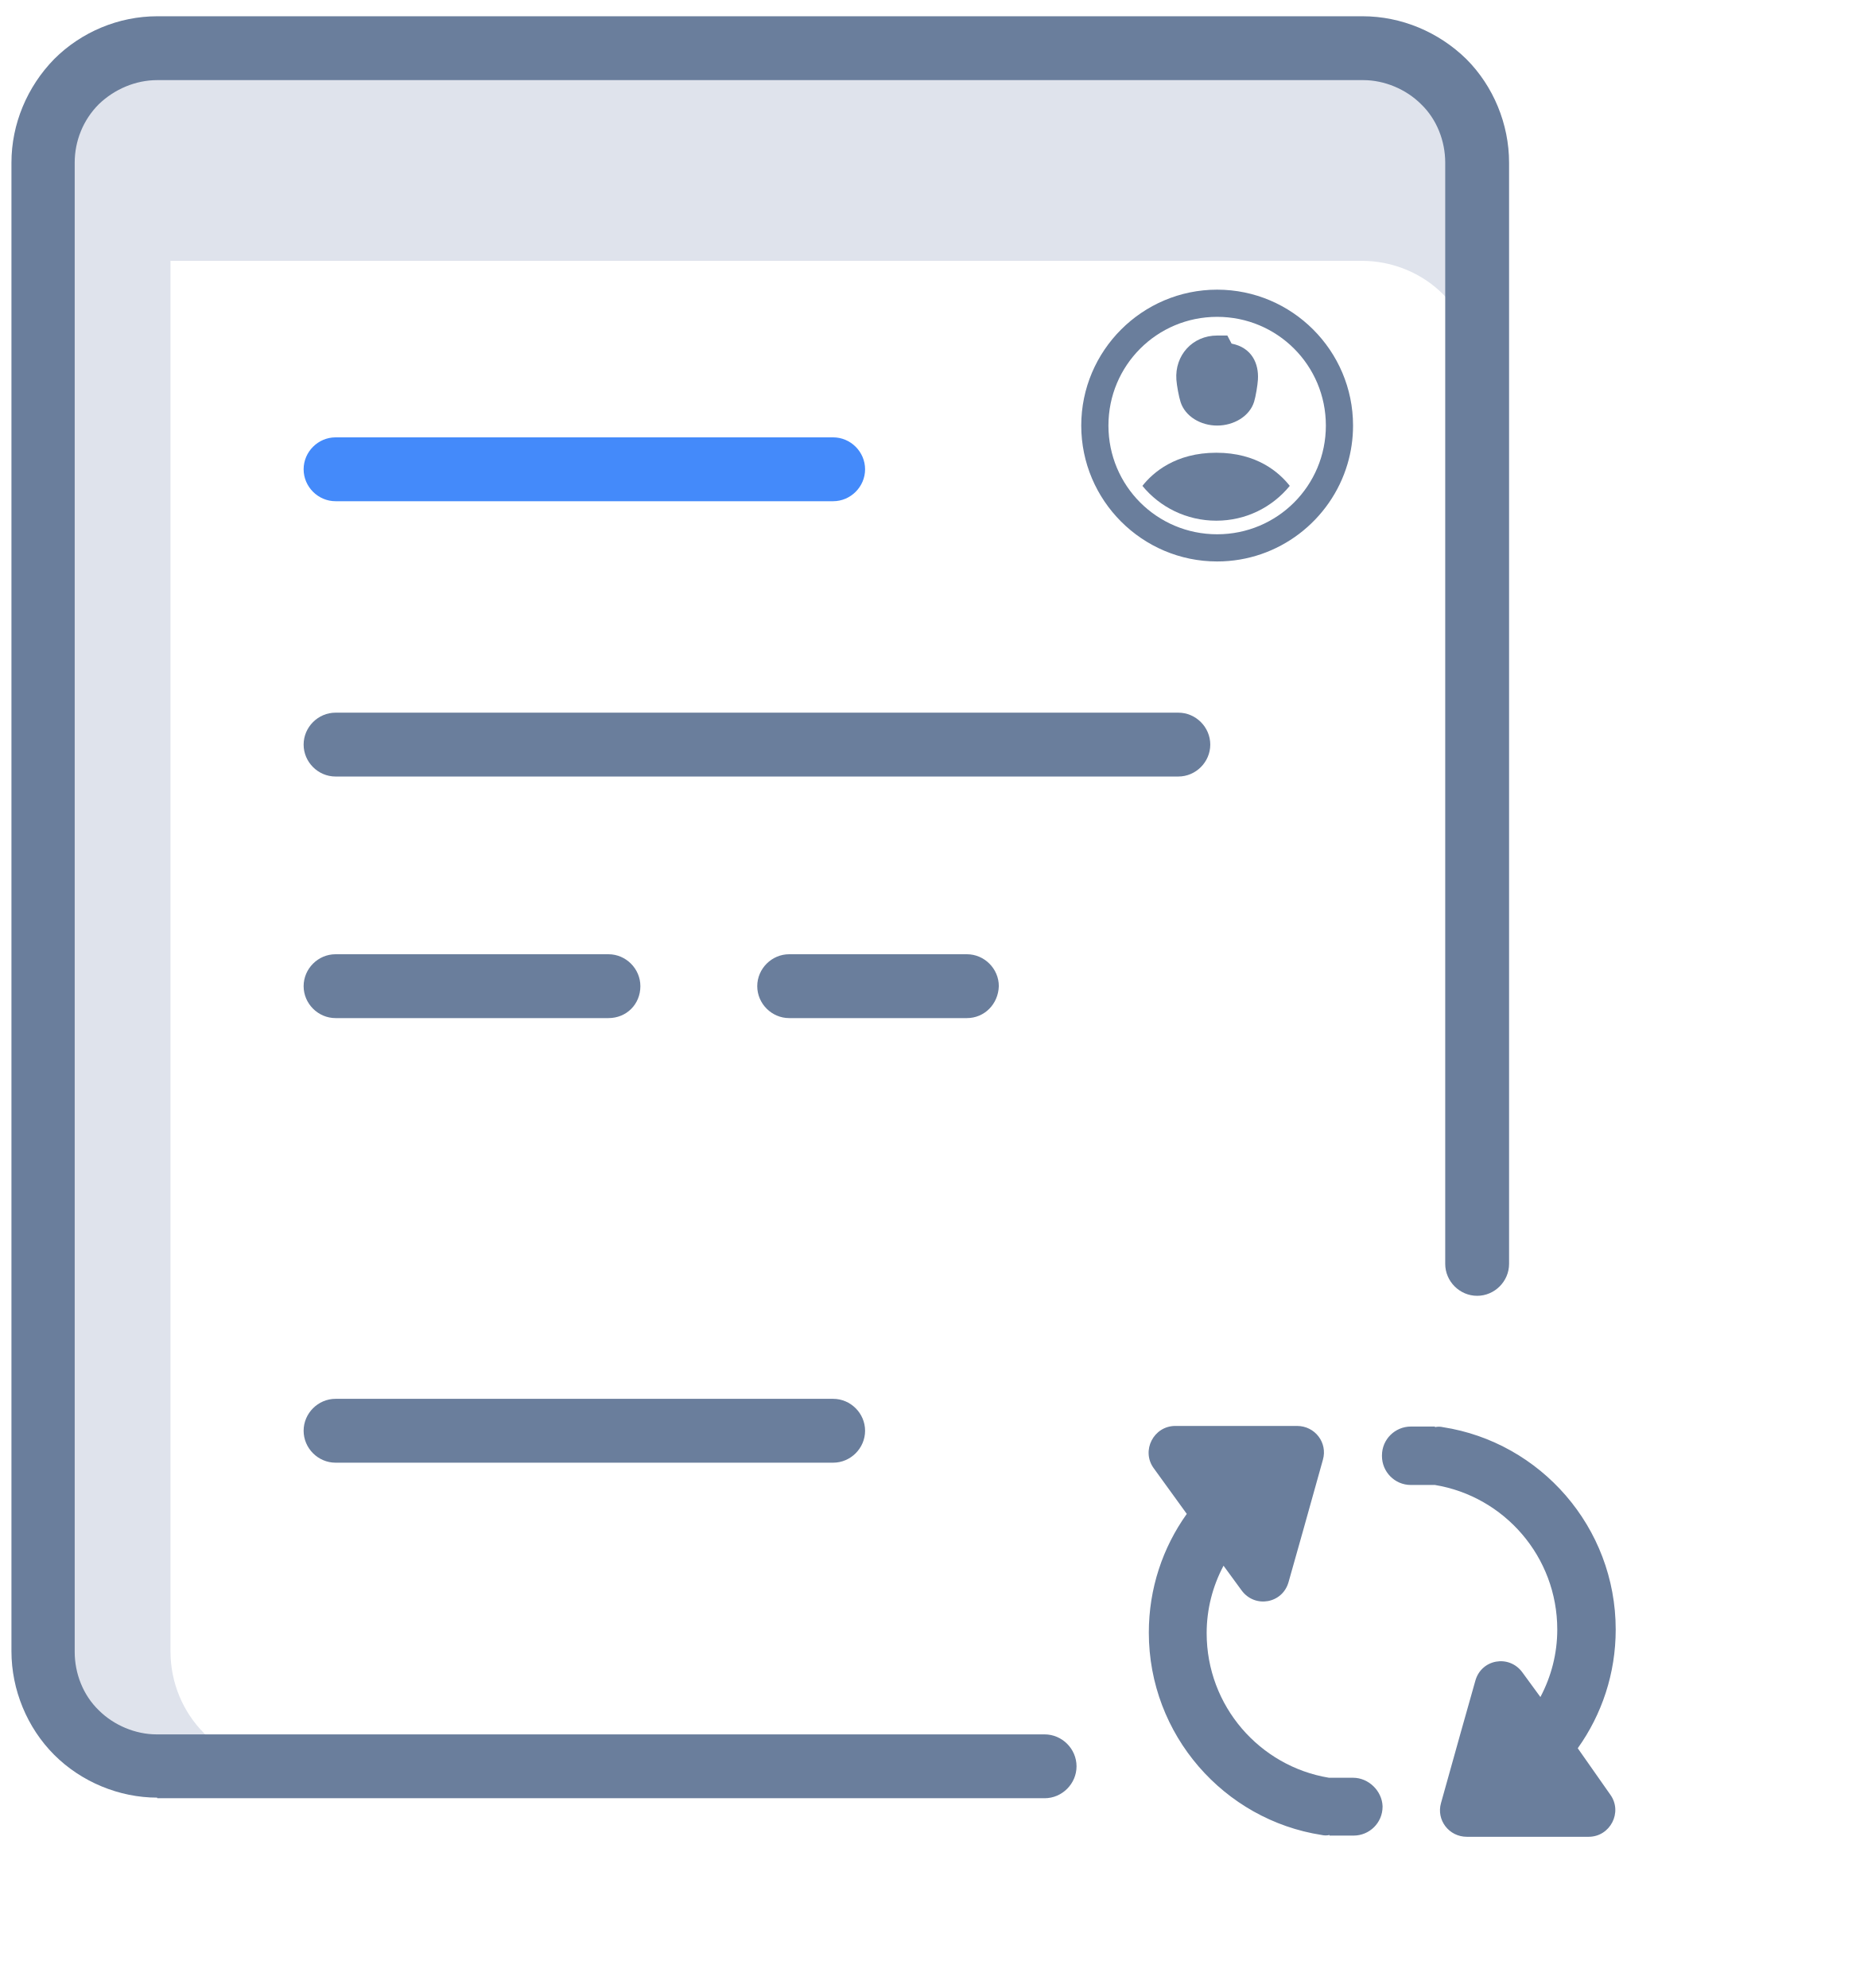
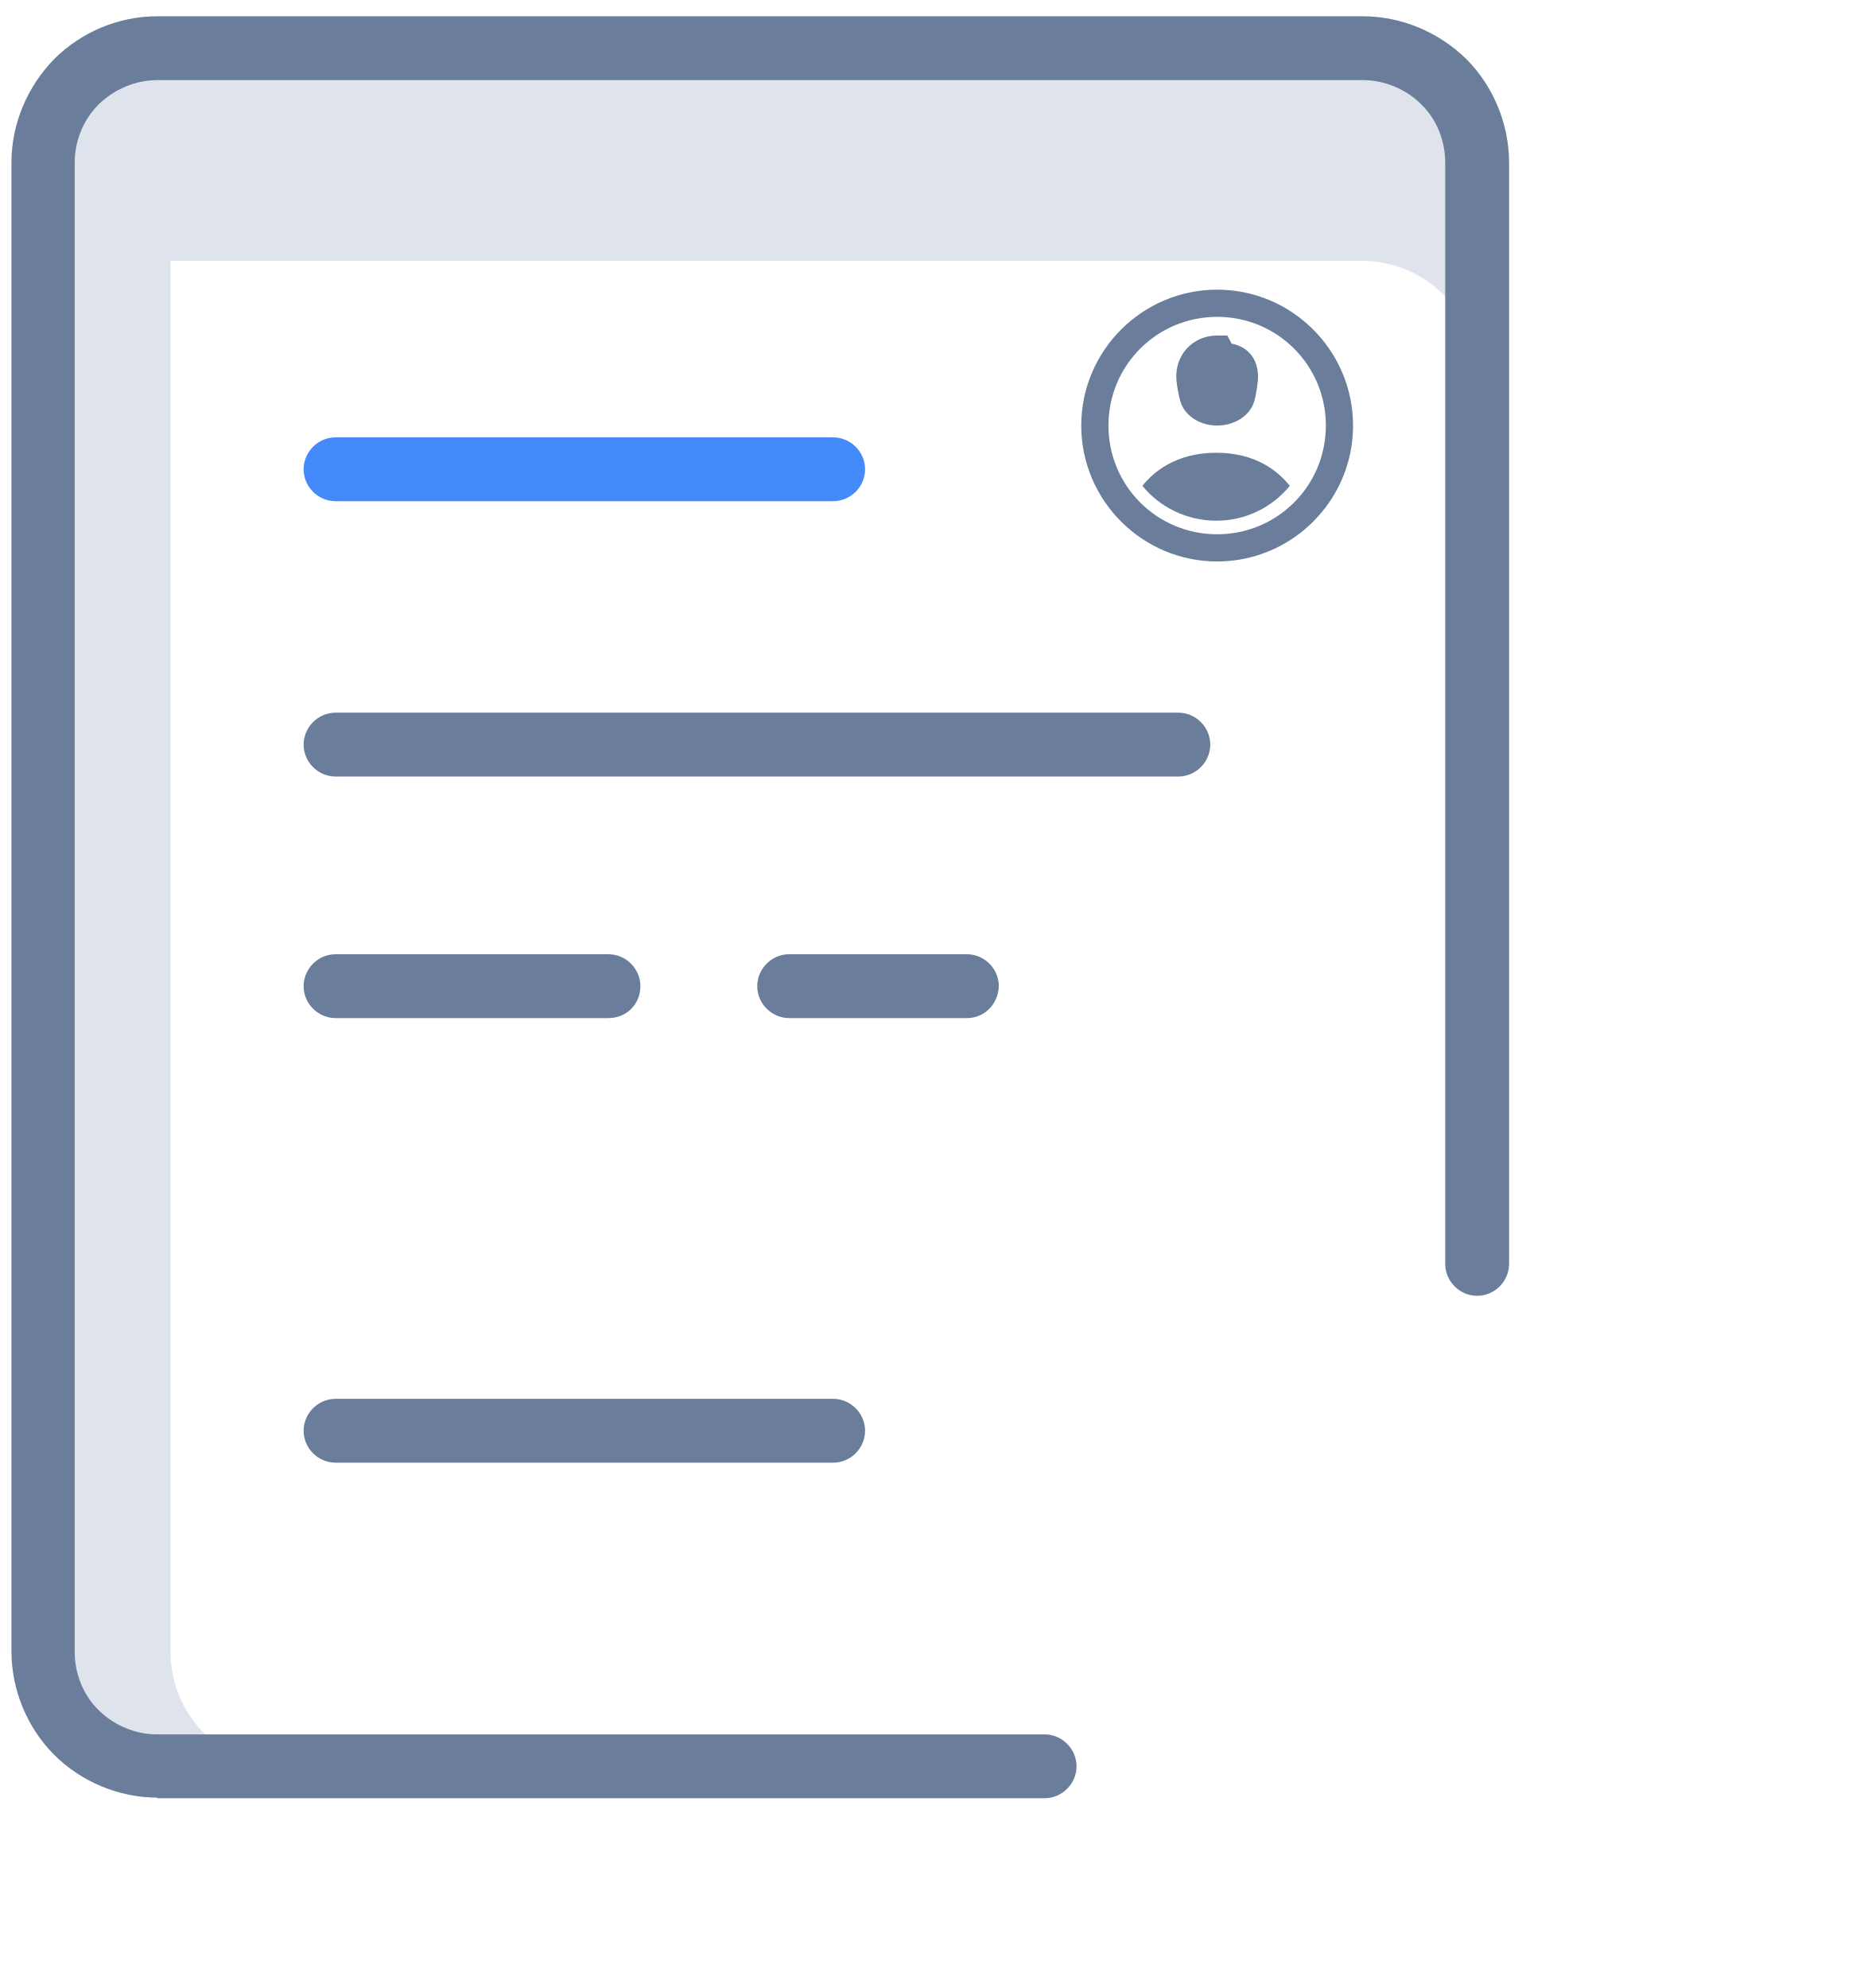
- <svg xmlns="http://www.w3.org/2000/svg" style="isolation:isolate" viewBox="0 0 308 330" width="308" height="330">
+ <svg xmlns="http://www.w3.org/2000/svg" style="isolation:isolate" viewBox="0 0 308 330" width="308pt" height="330pt">
  <defs>
-     <clipPath id="_clipPath_XdGpyBkiOIEC9VHse3OhjpS79xyxcUoL">
+     <clipPath id="_clipPath_YxeNzk5WALwj97B9kafF7nyV5QD9owrj">
      <rect width="308" height="330" />
    </clipPath>
  </defs>
-   <g clip-path="url(#_clipPath_XdGpyBkiOIEC9VHse3OhjpS79xyxcUoL)">
+   <g clip-path="url(#_clipPath_YxeNzk5WALwj97B9kafF7nyV5QD9owrj)">
    <g>
      <path d=" M 28.3 274.1 L 28.3 27 C 28.3 22 30.3 17.1 33.8 13.6 C 37.4 10 42.2 8 47.3 8 L 26.2 8 C 21.2 8 16.3 10 12.8 13.5 C 9.1 17.1 7.2 21.9 7.2 27 L 7.2 274.5 C 7.2 279.5 9.2 284.4 12.7 287.9 C 16.3 291.5 21.1 293.5 26.1 293.4 L 47.2 293.4 C 36.7 293.2 28.3 284.7 28.3 274.1 Z " fill="rgb(223,227,236)" />
    </g>
    <g>
-       <path d=" M 225.8 8 L 26.2 8 C 21.2 8 16.3 10 12.8 13.5 C 9.1 17.1 7.2 21.9 7.2 27 L 7.2 62.2 C 7.2 57.2 9.2 52.3 12.7 48.8 C 16.3 45.2 21.1 43.2 26.1 43.3 L 226.1 43.3 C 231.1 43.3 236 45.3 239.5 48.8 C 243.1 52.4 245.1 57.2 245 62.2 L 245 27 C 244.9 16.5 236.4 8.1 225.8 8 L 225.8 8 L 225.8 8 Z " fill="rgb(223,227,236)" />
+       <path d=" M 225.8 8 L 26.2 8 C 21.2 8 16.3 10 12.8 13.5 C 9.1 17.1 7.2 21.9 7.2 27 L 7.2 62.2 C 7.2 57.2 9.2 52.3 12.7 48.8 C 16.3 45.2 21.1 43.2 26.1 43.3 L 226.1 43.3 C 231.1 43.3 236 45.3 239.5 48.8 C 243.1 52.4 245.1 57.2 245 62.2 L 245 27 C 244.9 16.5 236.4 8.1 225.8 8 L 225.8 8 Z " fill="rgb(223,227,236)" />
    </g>
    <g>
      <path d=" M 26.1 298.4 C 19.8 298.4 13.5 295.8 9 291.3 C 4.5 286.8 1.9 280.5 1.9 274.1 L 1.9 27 C 1.9 20.6 4.5 14.4 9 9.8 C 13.5 5.3 19.7 2.7 26.1 2.7 C 26.1 2.7 26.2 2.7 26.2 2.7 L 226.2 2.7 C 232.6 2.7 238.8 5.3 243.4 9.8 C 247.9 14.3 250.5 20.6 250.5 27 L 250.5 209.8 C 250.5 212.7 248.1 215.1 245.2 215.1 C 242.3 215.1 239.9 212.7 239.9 209.8 L 239.9 27 C 239.9 23.4 238.5 19.8 235.9 17.3 C 233.4 14.8 229.8 13.3 226.3 13.3 C 226.3 13.3 226.3 13.3 226.2 13.3 L 26.2 13.3 C 26.2 13.3 26.2 13.3 26.1 13.3 C 22.5 13.3 19 14.8 16.4 17.3 C 13.8 19.9 12.4 23.4 12.4 27 L 12.4 274.2 C 12.4 277.8 13.8 281.4 16.4 283.9 C 18.9 286.4 22.5 287.9 26 287.9 C 26 287.9 26 287.9 26.1 287.9 L 173.4 287.9 C 176.3 287.9 178.7 290.3 178.7 293.2 C 178.7 296.1 176.3 298.5 173.4 298.5 L 26.1 298.5 C 26.1 298.4 26.1 298.4 26.1 298.4 Z " fill="rgb(106,126,156)" />
    </g>
    <g>
      <path d=" M 138.3 83.2 L 55.7 83.2 C 52.8 83.2 50.4 80.8 50.4 77.9 C 50.4 75 52.8 72.6 55.7 72.6 L 138.3 72.6 C 141.2 72.6 143.6 75 143.6 77.9 C 143.6 80.8 141.2 83.2 138.3 83.2 Z " fill="rgb(68,138,250)" />
    </g>
    <g>
      <path d=" M 138.3 242.8 L 55.7 242.8 C 52.8 242.8 50.4 240.4 50.4 237.5 C 50.4 234.6 52.8 232.2 55.7 232.2 L 138.3 232.2 C 141.2 232.2 143.6 234.6 143.6 237.5 C 143.6 240.4 141.2 242.8 138.3 242.8 Z " fill="rgb(106,126,156)" />
    </g>
    <g>
      <path d=" M 195.6 128.9 L 55.7 128.9 C 52.8 128.9 50.4 126.5 50.4 123.6 C 50.4 120.7 52.8 118.3 55.7 118.3 L 195.6 118.3 C 198.5 118.3 200.9 120.7 200.9 123.6 C 200.9 126.5 198.5 128.9 195.6 128.9 Z " fill="rgb(106,126,156)" />
    </g>
    <g>
      <path d=" M 160.5 169 L 131 169 C 128.1 169 125.7 166.6 125.7 163.7 C 125.7 160.8 128.1 158.4 131 158.4 L 160.5 158.4 C 163.4 158.4 165.8 160.8 165.8 163.7 C 165.7 166.7 163.4 169 160.5 169 Z " fill="rgb(106,126,156)" />
    </g>
    <g>
      <path d=" M 101 169 L 55.7 169 C 52.8 169 50.4 166.6 50.4 163.7 C 50.4 160.8 52.8 158.4 55.7 158.4 L 101 158.4 C 103.9 158.4 106.3 160.8 106.3 163.7 C 106.3 166.7 104 169 101 169 Z " fill="rgb(106,126,156)" />
    </g>
    <g>
-       <g>
-         <g>
-           <g>
-             <g>
-               <g>
-                 <path d=" M 224.6 295.1 L 220.6 295.1 C 209.1 293.2 200.3 283.2 200.3 271.1 C 200.3 267.1 201.3 263.3 203.1 259.9 L 206.1 264 C 208.3 267 212.9 266.2 213.9 262.6 L 216.3 254.1 L 219.6 242.3 C 220.4 239.5 218.3 236.7 215.3 236.7 L 203.8 236.7 L 195.1 236.7 C 191.5 236.7 189.4 240.8 191.5 243.7 L 197 251.3 C 193 256.9 190.7 263.7 190.7 271 C 190.7 288 203.2 302.1 219.4 304.6 C 219.8 304.7 220.3 304.7 220.7 304.6 L 220.7 304.7 L 224.7 304.7 C 227.3 304.7 229.5 302.6 229.5 299.9 L 229.5 299.8 C 229.4 297.3 227.2 295.1 224.6 295.1 Z  M 261.9 290.2 C 265.9 284.6 268.2 277.8 268.2 270.5 C 268.2 253.5 255.7 239.4 239.5 236.9 C 239.1 236.8 238.6 236.8 238.2 236.9 L 238.2 236.8 L 234.2 236.8 C 231.6 236.8 229.4 238.9 229.4 241.6 L 229.4 241.7 C 229.4 244.3 231.5 246.5 234.2 246.5 L 238.2 246.5 C 249.7 248.4 258.5 258.4 258.5 270.5 C 258.5 274.5 257.5 278.3 255.7 281.7 L 252.7 277.6 C 250.5 274.6 245.9 275.4 244.9 279 L 242.5 287.5 L 239.2 299.3 C 238.4 302.1 240.5 304.9 243.5 304.9 L 255 304.9 L 263.7 304.9 C 267.3 304.9 269.4 300.8 267.3 297.9 L 261.9 290.2 L 261.9 290.2 Z " fill="rgb(106,126,156)" />
-               </g>
-             </g>
-           </g>
-         </g>
-       </g>
-     </g>
-     <g>
      <path d=" M 202.042 48.083 C 189.61 48.083 179.483 58.21 179.483 70.642 C 179.483 83.074 189.61 93.2 202.042 93.2 C 212.259 93.2 220.92 86.36 223.68 77.021 C 224.279 74.997 224.6 72.856 224.6 70.642 C 224.6 58.21 214.474 48.083 202.042 48.083 Z  M 202.042 88.688 C 192.048 88.688 183.995 80.635 183.995 70.642 C 183.995 60.648 192.048 52.595 202.042 52.595 C 212.035 52.595 220.088 60.648 220.088 70.642 C 220.088 80.635 212.035 88.688 202.042 88.688 Z " fill="rgb(106,126,156)" />
      <path d=" M 202.042 55.697 C 197.929 55.697 194.985 59.002 195.274 63.028 C 195.342 63.976 195.682 65.862 195.98 66.764 C 196.759 69.146 199.332 70.642 202.042 70.642 C 204.787 70.642 207.422 69.119 208.175 66.694 C 208.45 65.805 208.751 63.955 208.809 63.028 C 208.981 60.357 207.799 57.693 204.437 57.037 L 203.734 55.697 L 202.042 55.697 Z  M 201.902 75.153 C 195.143 75.153 191.392 78.424 189.635 80.653 C 192.533 84.195 196.977 86.432 201.902 86.432 C 206.826 86.432 211.198 84.195 214.097 80.651 C 212.34 78.424 208.66 75.153 201.902 75.153 Z " fill="rgb(106,126,156)" />
    </g>
  </g>
</svg>
